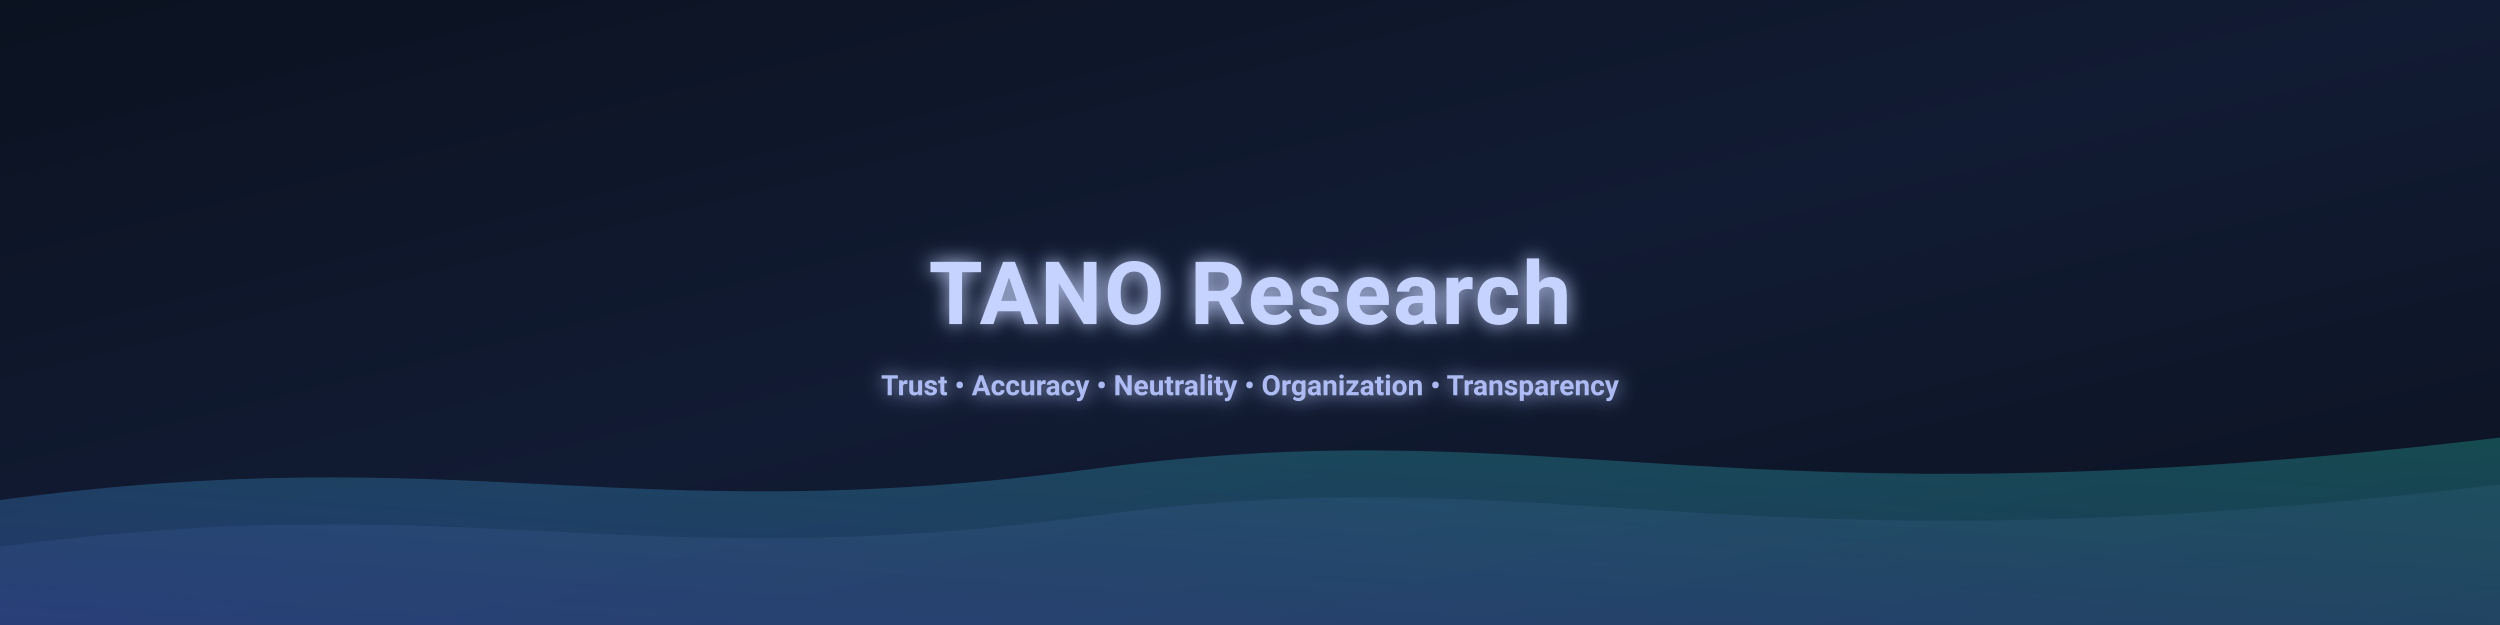
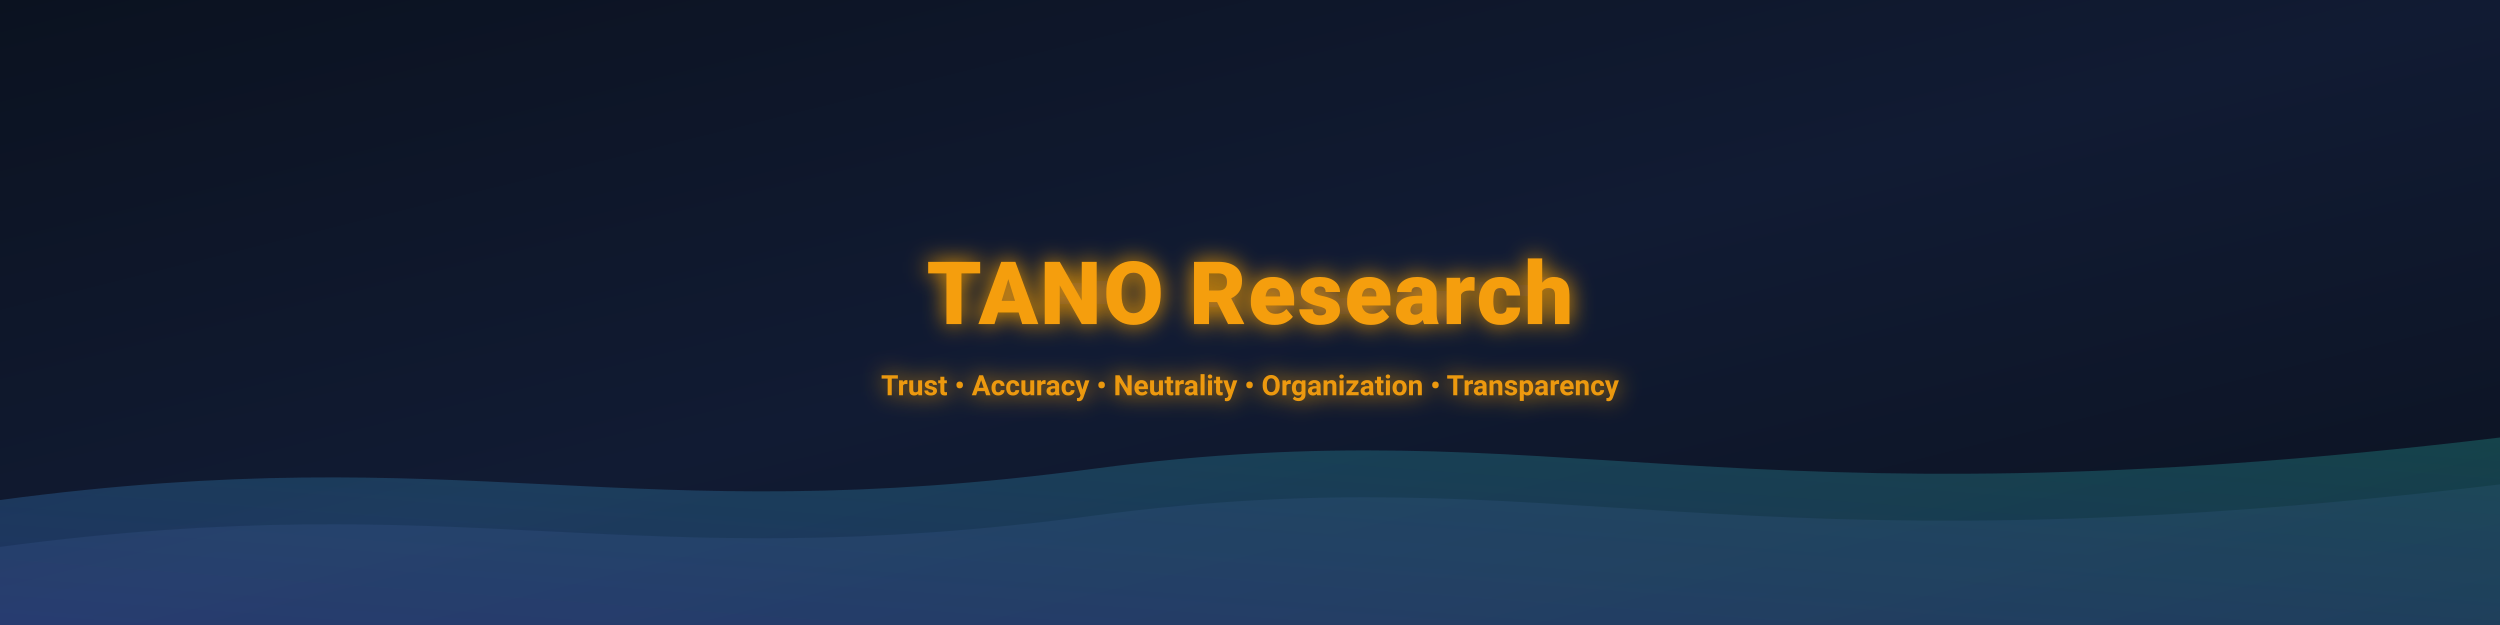
<svg xmlns="http://www.w3.org/2000/svg" width="1600" height="400" viewBox="0 0 1600 400">
  <defs>
    <linearGradient id="g" x1="0" y1="0" x2="1" y2="1">
      <stop offset="0%" stop-color="#0b1220" />
      <stop offset="50%" stop-color="#111b33" />
      <stop offset="100%" stop-color="#0b1220" />
    </linearGradient>
    <linearGradient id="a" x1="0" y1="1" x2="1" y2="0">
-       <stop offset="0%" stop-color="#4f7cff" stop-opacity="0.28" />
-       <stop offset="100%" stop-color="#2dd4bf" stop-opacity="0.28" />
+       <stop offset="0%" stop-color="#4f7cff" stop-opacity="0.24" />
+       <stop offset="100%" stop-color="#2dd4bf" stop-opacity="0.24" />
    </linearGradient>
    <filter id="glow" x="-50%" y="-50%" width="200%" height="200%">
-       <feGaussianBlur stdDeviation="6" result="b" />
+       <feGaussianBlur stdDeviation="7" result="b" />
      <feMerge>
        <feMergeNode in="b" />
        <feMergeNode in="SourceGraphic" />
      </feMerge>
    </filter>
  </defs>
  <rect width="1600" height="400" fill="url(#g)" />
  <path d="M0,320 C300,280 400,340 700,300 C1000,260 1100,340 1600,280 L1600,400 L0,400 Z" fill="url(#a)" />
  <path d="M0,350 C300,310 400,370 700,330 C1000,290 1100,370 1600,310 L1600,400 L0,400 Z" fill="#7aa2ff" opacity="0.08" />
  <g filter="url(#glow)">
-     <text x="50%" y="48%" dominant-baseline="middle" text-anchor="middle" font-family="Segoe UI, Roboto, system-ui, -apple-system, Arial, sans-serif" font-size="56" font-weight="700" fill="#c6d3ff" letter-spacing="1.2">
+     <text x="50%" y="48%" dominant-baseline="middle" text-anchor="middle" font-family="Segoe UI, Roboto, system-ui, -apple-system, Arial, sans-serif" font-size="56" font-weight="800" fill="#f59e0b" letter-spacing="1.2">
      TANO Research
    </text>
-     <text x="50%" y="62%" dominant-baseline="middle" text-anchor="middle" font-family="Segoe UI, Roboto, system-ui, -apple-system, Arial, sans-serif" font-size="18" font-weight="600" fill="#b7c6ff" opacity="0.92">
+     <text x="50%" y="62%" dominant-baseline="middle" text-anchor="middle" font-family="Segoe UI, Roboto, system-ui, -apple-system, Arial, sans-serif" font-size="18" font-weight="700" fill="#f59e0b" opacity="0.95">
      Trust • Accuracy • Neutrality • Organization • Transparency
    </text>
  </g>
</svg>
